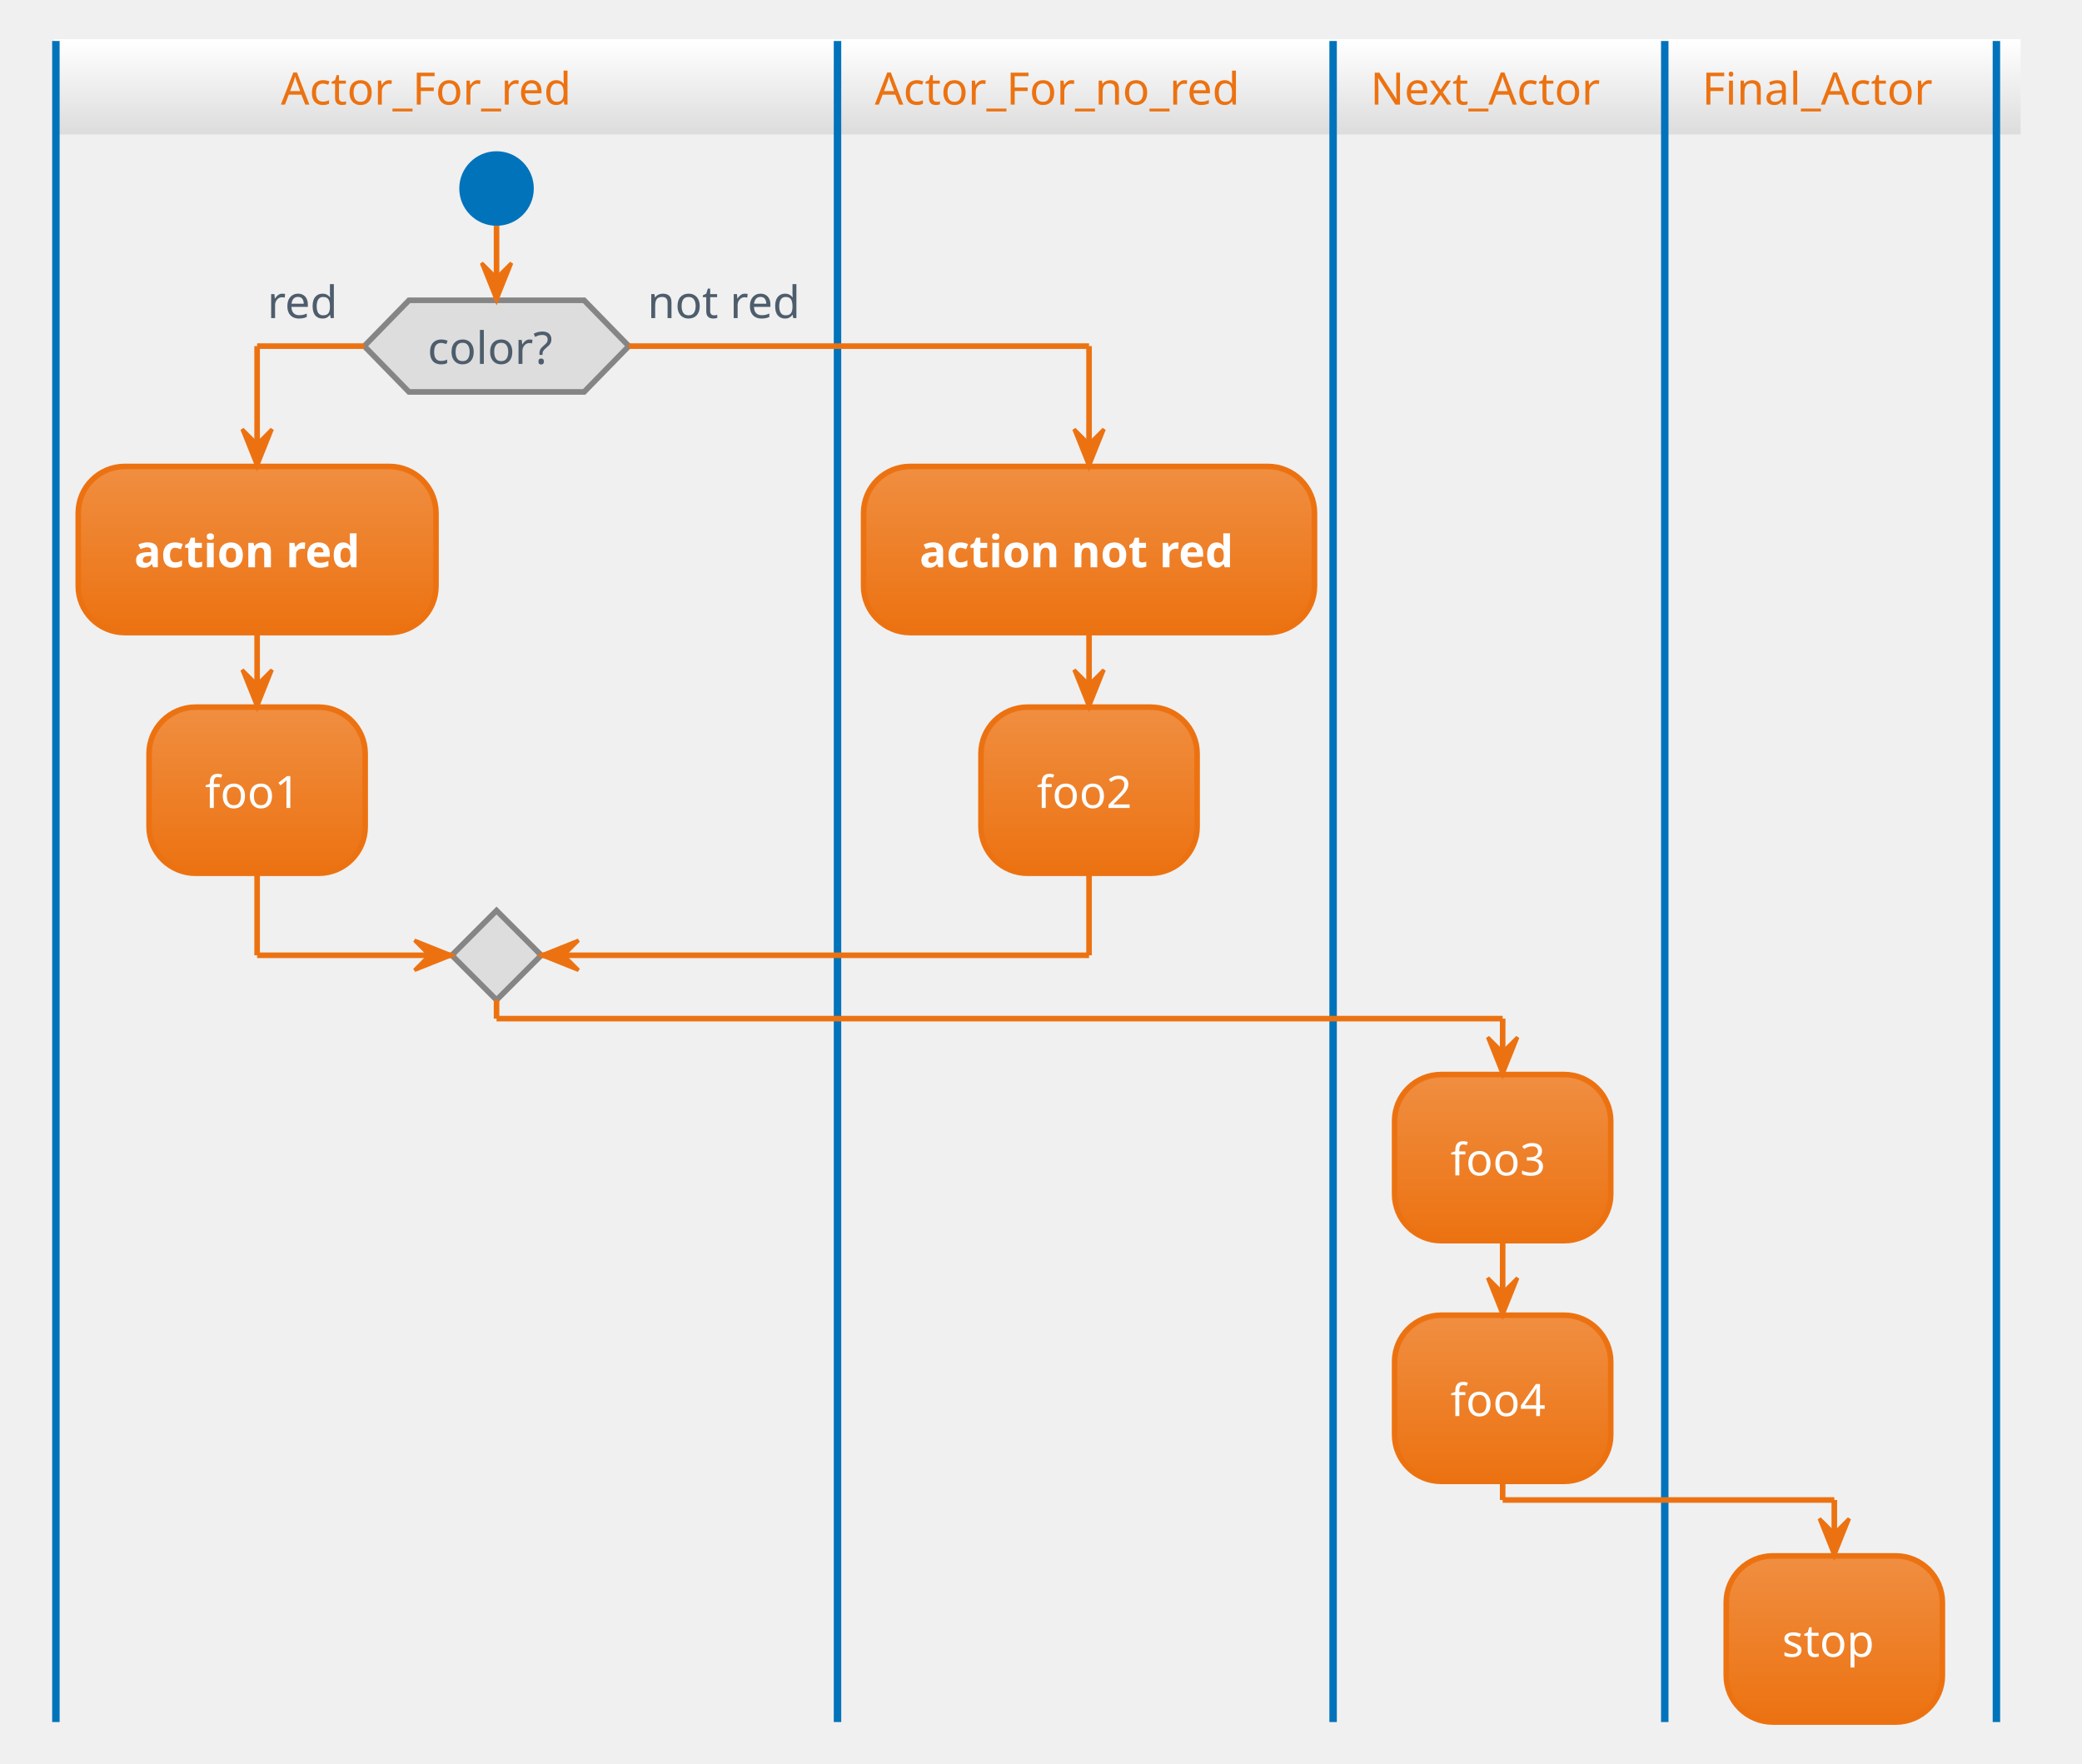
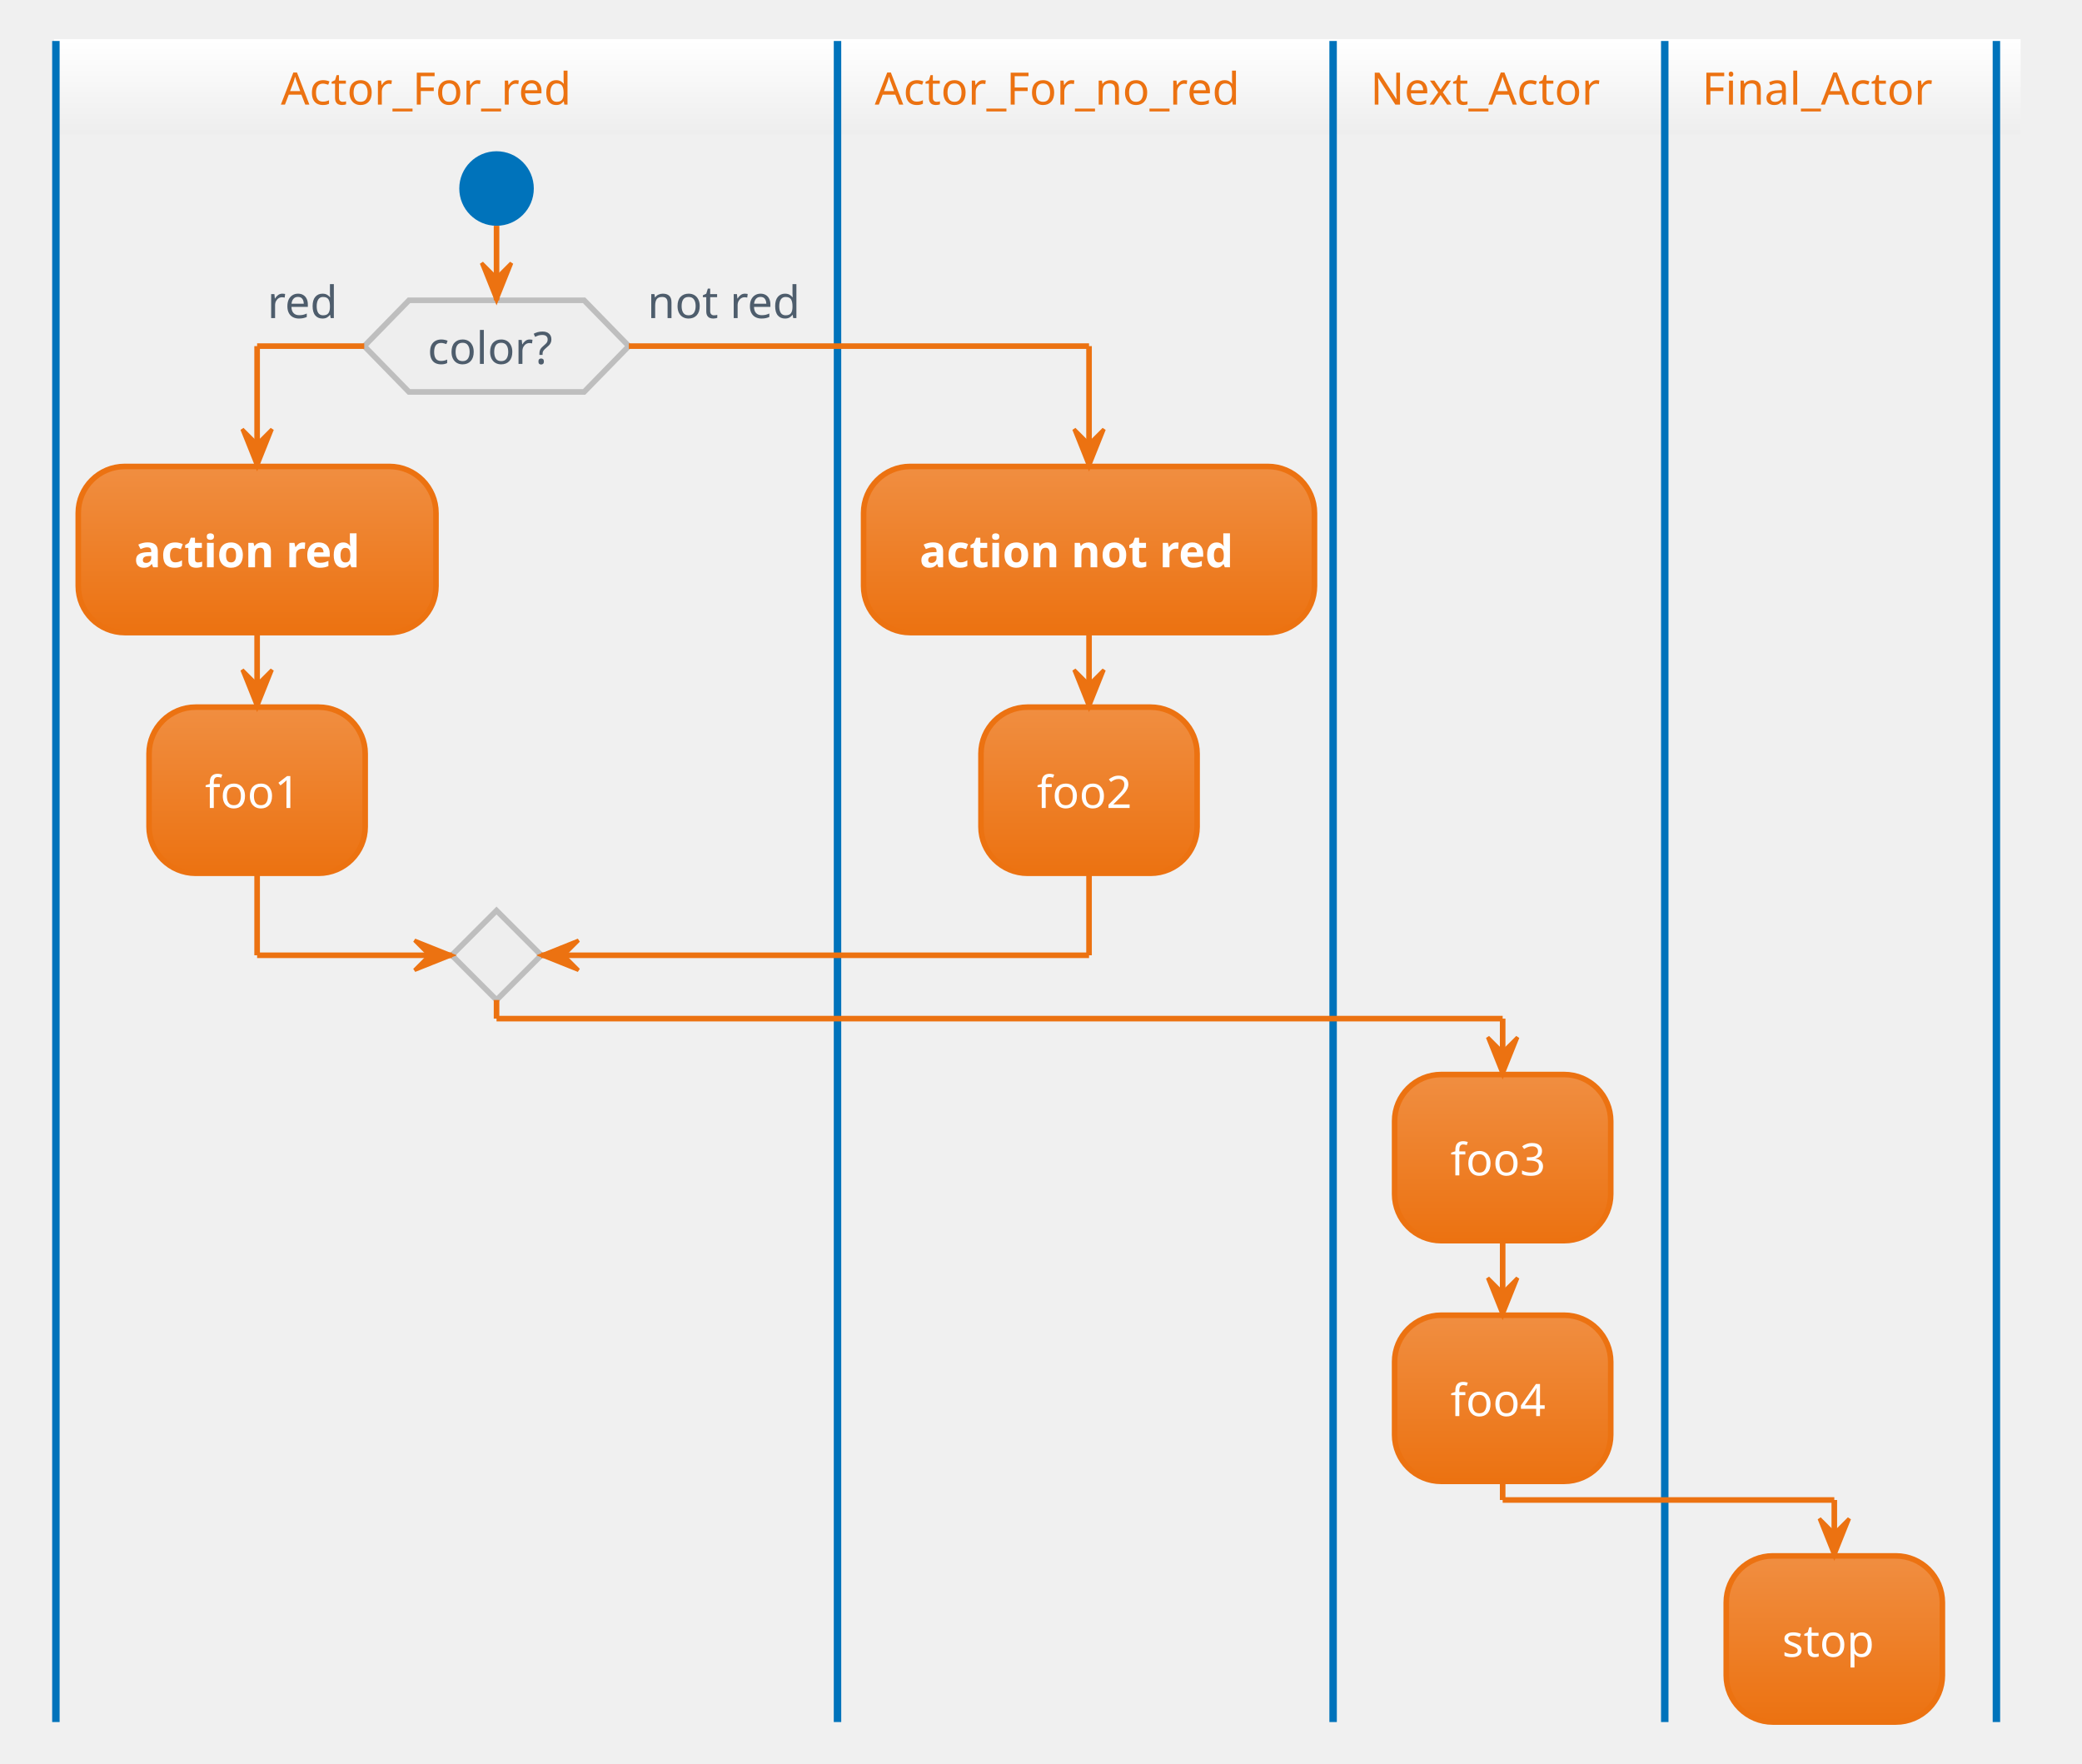
<svg xmlns="http://www.w3.org/2000/svg" contentScriptType="application/ecmascript" contentStyleType="text/css" height="493.75px" preserveAspectRatio="none" style="width:582px;height:493px;background:#00000000;" version="1.1" viewBox="0 0 582 493" width="582.292px" zoomAndPan="magnify">
  <defs>
-     <linearGradient id="g1o0hamuztrzfn0" x1="50%" x2="50%" y1="0%" y2="100%">
+     <linearGradient id="ghhuf29hu19sh0" x1="50%" x2="50%" y1="0%" y2="100%">
      <stop offset="0%" stop-color="#FFFFFF" />
-       <stop offset="100%" stop-color="#DDDDDD" />
+       <stop offset="100%" stop-color="#EEEEEE" />
    </linearGradient>
-     <linearGradient id="g1o0hamuztrzfn1" x1="50%" x2="50%" y1="0%" y2="100%">
+     <linearGradient id="ghhuf29hu19sh1" x1="50%" x2="50%" y1="0%" y2="100%">
      <stop offset="0%" stop-color="#F08E41" />
      <stop offset="100%" stop-color="#EC7211" />
    </linearGradient>
  </defs>
  <g>
-     <rect fill="url(#g1o0hamuztrzfn0)" height="25.608" style="stroke:url(#g1o0hamuztrzfn0);stroke-width:1.042;" width="548.698" x="15.625" y="11.458" />
+     <rect fill="url(#ghhuf29hu19sh0)" height="25.608" style="stroke:url(#ghhuf29hu19sh0);stroke-width:1.042;" width="548.698" x="15.625" y="11.458" />
    <ellipse cx="138.802" cy="52.692" fill="#0073BB" rx="10.417" ry="10.417" style="stroke:none;stroke-width:1.042;" />
-     <polygon fill="#DDDDDD" points="114.323,83.942,163.281,83.942,175.781,96.746,163.281,109.55,114.323,109.55,101.823,96.746,114.323,83.942" style="stroke:#858585;stroke-width:1.562;" />
+     <polygon fill="#EEEEEE" points="114.323,83.942,163.281,83.942,175.781,96.746,163.281,109.55,114.323,109.55,101.823,96.746,114.323,83.942" style="stroke:#BEBEBE;stroke-width:1.562;" />
    <text fill="#4E5D6C" font-family="Verdana" font-size="12.5" lengthAdjust="spacing" textLength="38.542" x="119.531" y="101.717">color?</text>
    <text fill="#4E5D6C" font-family="Verdana" font-size="12.5" lengthAdjust="spacing" textLength="21.875" x="74.74" y="88.913">red</text>
    <text fill="#4E5D6C" font-family="Verdana" font-size="12.5" lengthAdjust="spacing" textLength="47.917" x="180.99" y="88.913">not red</text>
-     <rect fill="url(#g1o0hamuztrzfn1)" height="46.442" rx="13.021" ry="13.021" style="stroke:#EC7211;stroke-width:1.562;" width="100" x="21.875" y="130.383" />
+     <rect fill="url(#ghhuf29hu19sh1)" height="46.442" rx="13.021" ry="13.021" style="stroke:#EC7211;stroke-width:1.562;" width="100" x="21.875" y="130.383" />
    <text fill="#FFFFFF" font-family="Verdana" font-size="12.5" font-weight="bold" lengthAdjust="spacing" textLength="68.75" x="37.5" y="158.575">action red</text>
-     <rect fill="url(#g1o0hamuztrzfn1)" height="46.442" rx="13.021" ry="13.021" style="stroke:#EC7211;stroke-width:1.562;" width="60.417" x="41.667" y="197.658" />
+     <rect fill="url(#ghhuf29hu19sh1)" height="46.442" rx="13.021" ry="13.021" style="stroke:#EC7211;stroke-width:1.562;" width="60.417" x="41.667" y="197.658" />
    <text fill="#FFFFFF" font-family="Verdana" font-size="12.5" lengthAdjust="spacing" textLength="29.167" x="57.292" y="225.85">foo1</text>
-     <polygon fill="#DDDDDD" points="138.802,254.517,151.302,267.017,138.802,279.517,126.302,267.017,138.802,254.517" style="stroke:#858585;stroke-width:1.562;" />
+     <polygon fill="#EEEEEE" points="138.802,254.517,151.302,267.017,138.802,279.517,126.302,267.017,138.802,254.517" style="stroke:#BEBEBE;stroke-width:1.562;" />
    <line style="stroke:#0073BB;stroke-width:2.083;" x1="15.625" x2="15.625" y1="11.458" y2="481.342" />
-     <rect fill="url(#g1o0hamuztrzfn1)" height="46.442" rx="13.021" ry="13.021" style="stroke:#EC7211;stroke-width:1.562;" width="126.042" x="241.406" y="130.383" />
+     <rect fill="url(#ghhuf29hu19sh1)" height="46.442" rx="13.021" ry="13.021" style="stroke:#EC7211;stroke-width:1.562;" width="126.042" x="241.406" y="130.383" />
    <text fill="#FFFFFF" font-family="Verdana" font-size="12.5" font-weight="bold" lengthAdjust="spacing" textLength="94.792" x="257.031" y="158.575">action not red</text>
-     <rect fill="url(#g1o0hamuztrzfn1)" height="46.442" rx="13.021" ry="13.021" style="stroke:#EC7211;stroke-width:1.562;" width="60.417" x="274.219" y="197.658" />
+     <rect fill="url(#ghhuf29hu19sh1)" height="46.442" rx="13.021" ry="13.021" style="stroke:#EC7211;stroke-width:1.562;" width="60.417" x="274.219" y="197.658" />
    <text fill="#FFFFFF" font-family="Verdana" font-size="12.5" lengthAdjust="spacing" textLength="29.167" x="289.844" y="225.85">foo2</text>
    <line style="stroke:#0073BB;stroke-width:2.083;" x1="234.115" x2="234.115" y1="11.458" y2="481.342" />
-     <rect fill="url(#g1o0hamuztrzfn1)" height="46.442" rx="13.021" ry="13.021" style="stroke:#EC7211;stroke-width:1.562;" width="60.417" x="389.844" y="300.35" />
+     <rect fill="url(#ghhuf29hu19sh1)" height="46.442" rx="13.021" ry="13.021" style="stroke:#EC7211;stroke-width:1.562;" width="60.417" x="389.844" y="300.35" />
    <text fill="#FFFFFF" font-family="Verdana" font-size="12.5" lengthAdjust="spacing" textLength="29.167" x="405.469" y="328.542">foo3</text>
-     <rect fill="url(#g1o0hamuztrzfn1)" height="46.442" rx="13.021" ry="13.021" style="stroke:#EC7211;stroke-width:1.562;" width="60.417" x="389.844" y="367.625" />
+     <rect fill="url(#ghhuf29hu19sh1)" height="46.442" rx="13.021" ry="13.021" style="stroke:#EC7211;stroke-width:1.562;" width="60.417" x="389.844" y="367.625" />
    <text fill="#FFFFFF" font-family="Verdana" font-size="12.5" lengthAdjust="spacing" textLength="29.167" x="405.469" y="395.817">foo4</text>
    <line style="stroke:#0073BB;stroke-width:2.083;" x1="372.656" x2="372.656" y1="11.458" y2="481.342" />
-     <rect fill="url(#g1o0hamuztrzfn1)" height="46.442" rx="13.021" ry="13.021" style="stroke:#EC7211;stroke-width:1.562;" width="60.417" x="482.552" y="434.9" />
+     <rect fill="url(#ghhuf29hu19sh1)" height="46.442" rx="13.021" ry="13.021" style="stroke:#EC7211;stroke-width:1.562;" width="60.417" x="482.552" y="434.9" />
    <text fill="#FFFFFF" font-family="Verdana" font-size="12.5" lengthAdjust="spacing" textLength="29.167" x="498.177" y="463.092">stop</text>
    <line style="stroke:#0073BB;stroke-width:2.083;" x1="465.365" x2="465.365" y1="11.458" y2="481.342" />
    <line style="stroke:#0073BB;stroke-width:2.083;" x1="558.073" x2="558.073" y1="11.458" y2="481.342" />
    <line style="stroke:#EC7211;stroke-width:1.562;" x1="71.875" x2="71.875" y1="176.825" y2="197.658" />
    <polygon fill="#EC7211" points="67.708,187.242,71.875,197.658,76.042,187.242,71.875,191.408" style="stroke:#EC7211;stroke-width:1.042;" />
    <line style="stroke:#EC7211;stroke-width:1.562;" x1="101.823" x2="71.875" y1="96.746" y2="96.746" />
    <line style="stroke:#EC7211;stroke-width:1.562;" x1="71.875" x2="71.875" y1="96.746" y2="130.383" />
    <polygon fill="#EC7211" points="67.708,119.967,71.875,130.383,76.042,119.967,71.875,124.133" style="stroke:#EC7211;stroke-width:1.042;" />
    <line style="stroke:#EC7211;stroke-width:1.562;" x1="71.875" x2="71.875" y1="244.1" y2="267.017" />
    <line style="stroke:#EC7211;stroke-width:1.562;" x1="71.875" x2="126.302" y1="267.017" y2="267.017" />
    <polygon fill="#EC7211" points="115.885,262.85,126.302,267.017,115.885,271.183,120.052,267.017" style="stroke:#EC7211;stroke-width:1.042;" />
    <line style="stroke:#EC7211;stroke-width:1.562;" x1="138.802" x2="138.802" y1="63.108" y2="83.942" />
    <polygon fill="#EC7211" points="134.635,73.525,138.802,83.942,142.969,73.525,138.802,77.692" style="stroke:#EC7211;stroke-width:1.042;" />
    <line style="stroke:#EC7211;stroke-width:1.562;" x1="304.427" x2="304.427" y1="176.825" y2="197.658" />
    <polygon fill="#EC7211" points="300.26,187.242,304.427,197.658,308.594,187.242,304.427,191.408" style="stroke:#EC7211;stroke-width:1.042;" />
    <line style="stroke:#EC7211;stroke-width:1.562;" x1="420.052" x2="420.052" y1="346.792" y2="367.625" />
    <polygon fill="#EC7211" points="415.885,357.208,420.052,367.625,424.219,357.208,420.052,361.375" style="stroke:#EC7211;stroke-width:1.042;" />
    <line style="stroke:#EC7211;stroke-width:1.562;" x1="175.781" x2="304.427" y1="96.746" y2="96.746" />
    <line style="stroke:#EC7211;stroke-width:1.562;" x1="304.427" x2="304.427" y1="96.746" y2="130.383" />
    <polygon fill="#EC7211" points="300.26,119.967,304.427,130.383,308.594,119.967,304.427,124.133" style="stroke:#EC7211;stroke-width:1.042;" />
    <line style="stroke:#EC7211;stroke-width:1.562;" x1="304.427" x2="304.427" y1="244.1" y2="267.017" />
    <line style="stroke:#EC7211;stroke-width:1.562;" x1="304.427" x2="151.302" y1="267.017" y2="267.017" />
    <polygon fill="#EC7211" points="161.719,262.85,151.302,267.017,161.719,271.183,157.552,267.017" style="stroke:#EC7211;stroke-width:1.042;" />
    <line style="stroke:#EC7211;stroke-width:1.562;" x1="138.802" x2="138.802" y1="279.517" y2="284.725" />
    <line style="stroke:#EC7211;stroke-width:1.562;" x1="138.802" x2="420.052" y1="284.725" y2="284.725" />
    <line style="stroke:#EC7211;stroke-width:1.562;" x1="420.052" x2="420.052" y1="284.725" y2="300.35" />
    <polygon fill="#EC7211" points="415.885,289.933,420.052,300.35,424.219,289.933,420.052,294.1" style="stroke:#EC7211;stroke-width:1.042;" />
    <line style="stroke:#EC7211;stroke-width:1.562;" x1="420.052" x2="420.052" y1="414.067" y2="419.275" />
    <line style="stroke:#EC7211;stroke-width:1.562;" x1="420.052" x2="512.76" y1="419.275" y2="419.275" />
    <line style="stroke:#EC7211;stroke-width:1.562;" x1="512.76" x2="512.76" y1="419.275" y2="434.9" />
    <polygon fill="#EC7211" points="508.594,424.483,512.76,434.9,516.927,424.483,512.76,428.65" style="stroke:#EC7211;stroke-width:1.042;" />
    <text fill="#EC7211" font-family="Verdana" font-size="12.5" lengthAdjust="spacing" textLength="92.708" x="78.516" y="29.234">Actor_For_red</text>
    <text fill="#EC7211" font-family="Verdana" font-size="12.5" lengthAdjust="spacing" textLength="117.708" x="244.531" y="29.234">Actor_For_no_red</text>
    <text fill="#EC7211" font-family="Verdana" font-size="12.5" lengthAdjust="spacing" textLength="71.875" x="383.073" y="29.234">Next_Actor</text>
    <text fill="#EC7211" font-family="Verdana" font-size="12.5" lengthAdjust="spacing" textLength="71.875" x="475.781" y="29.234">Final_Actor</text>
  </g>
</svg>
